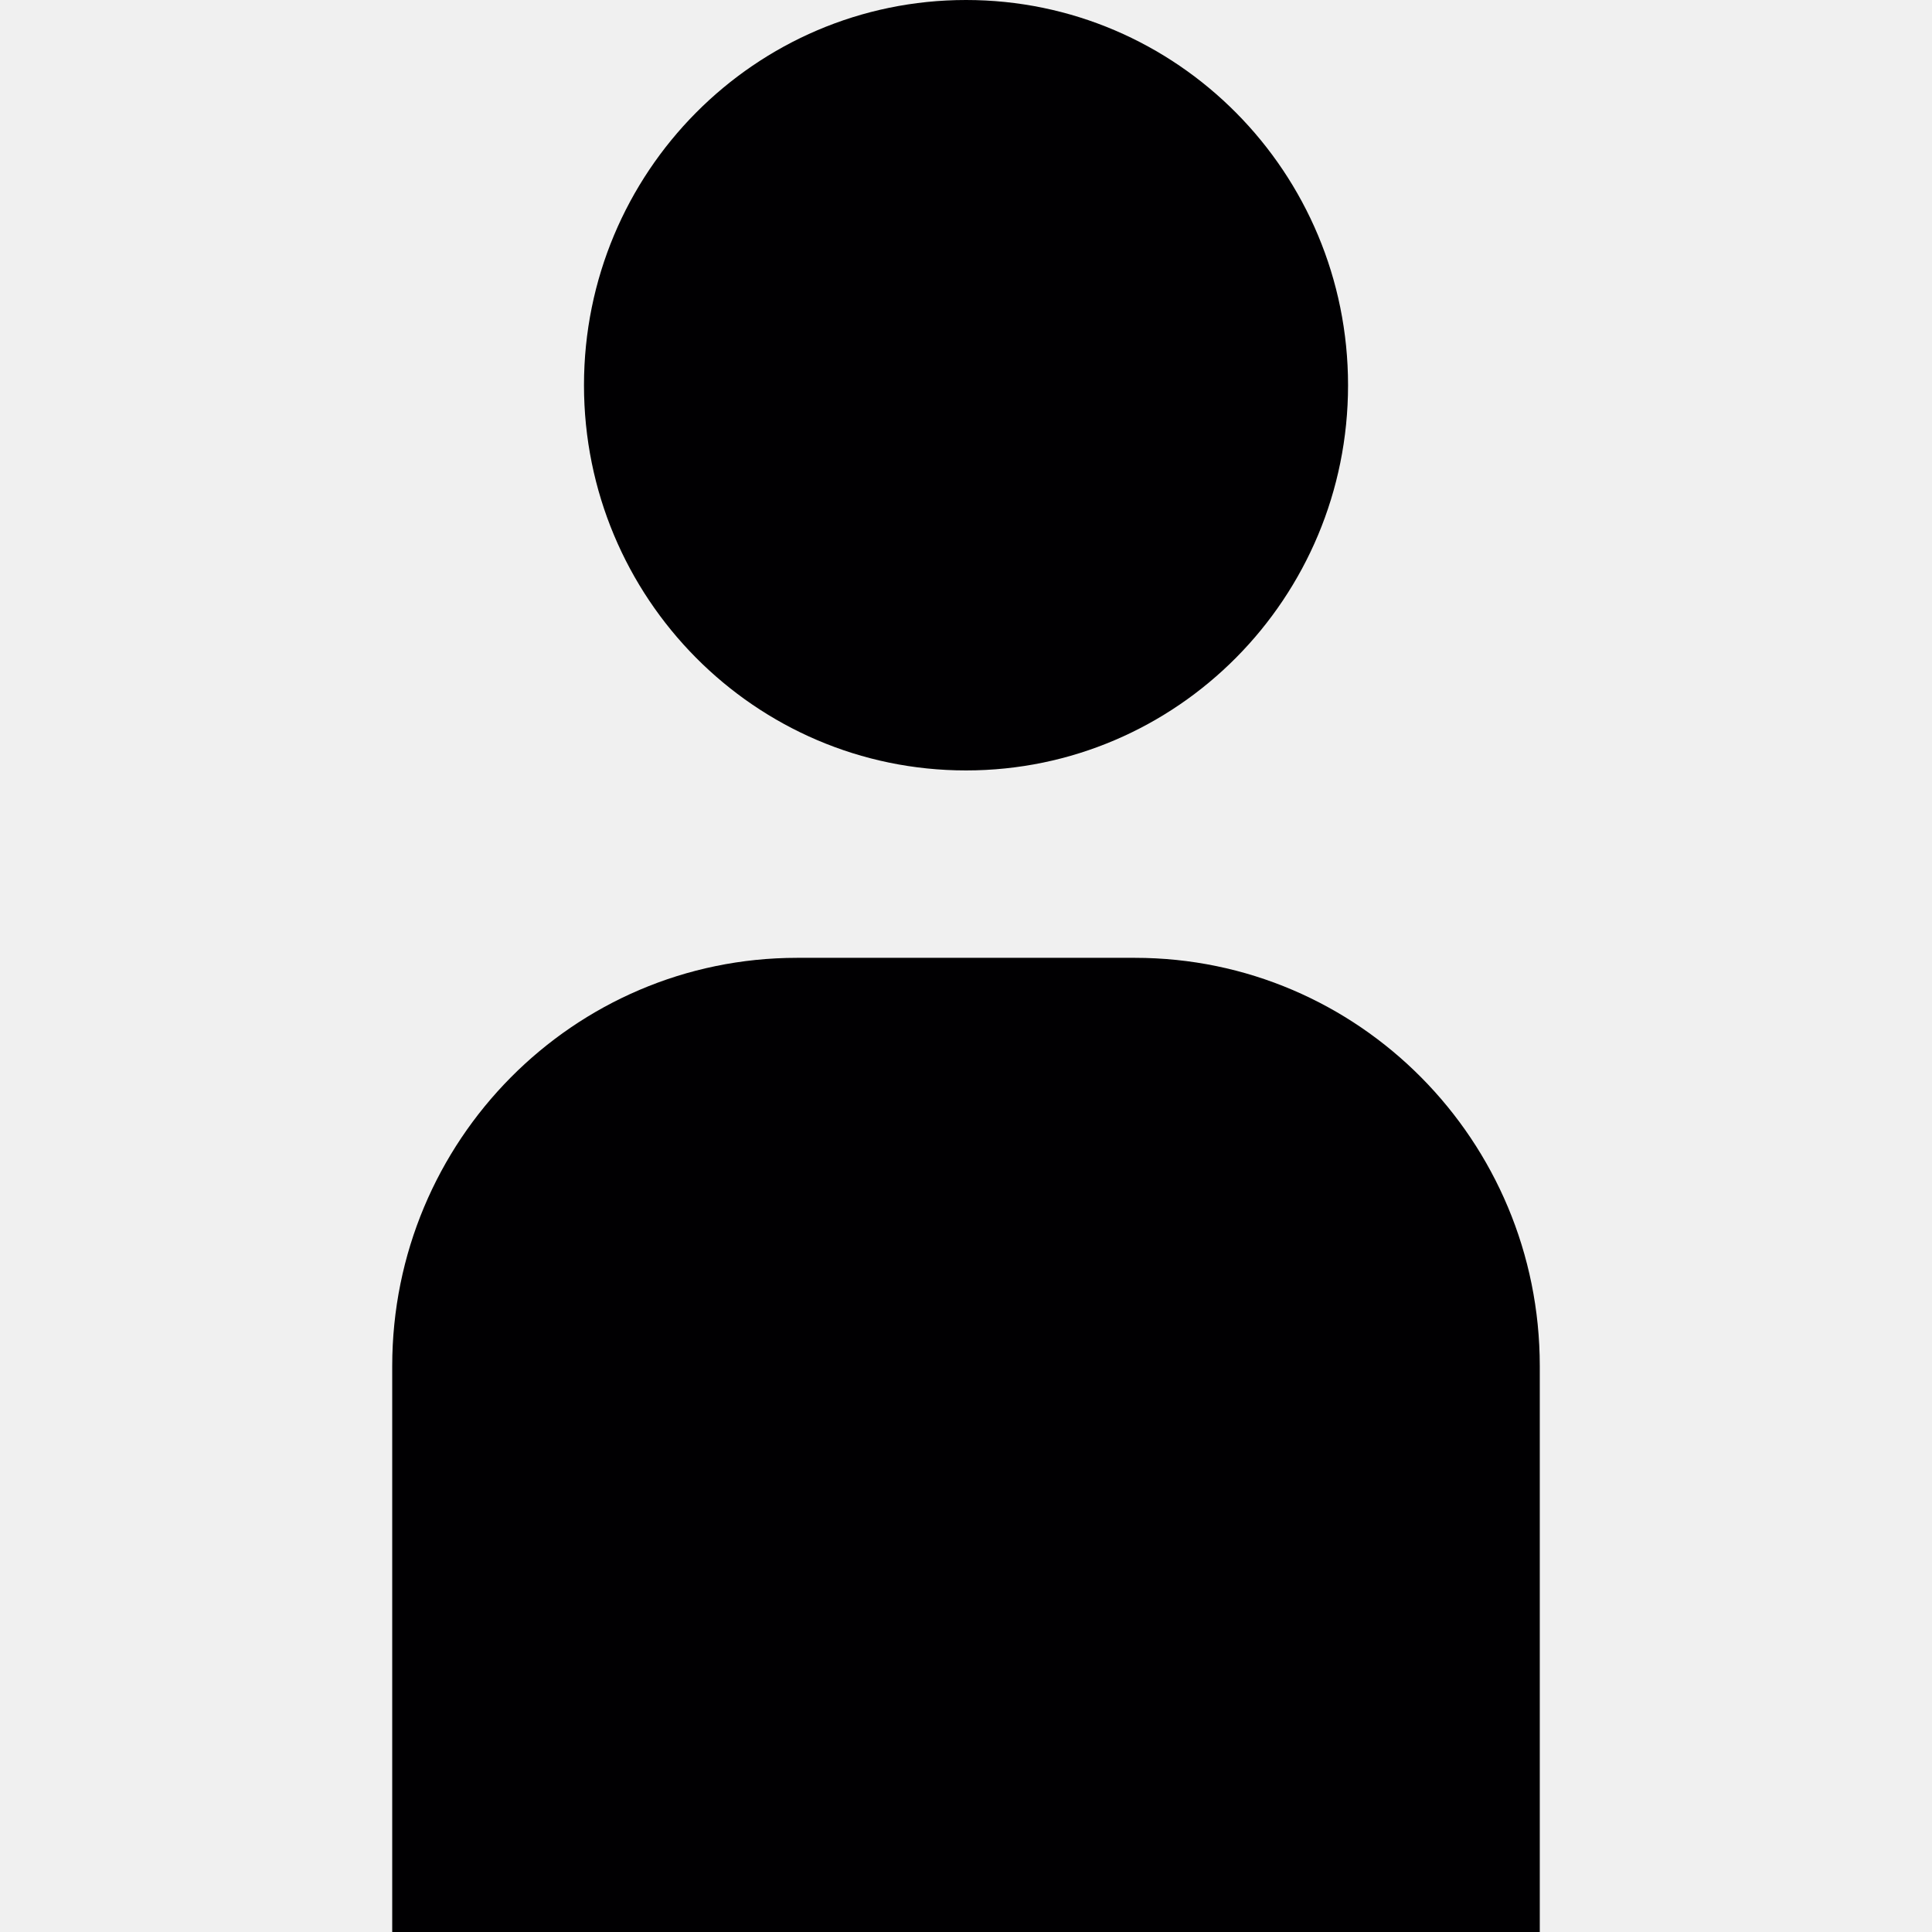
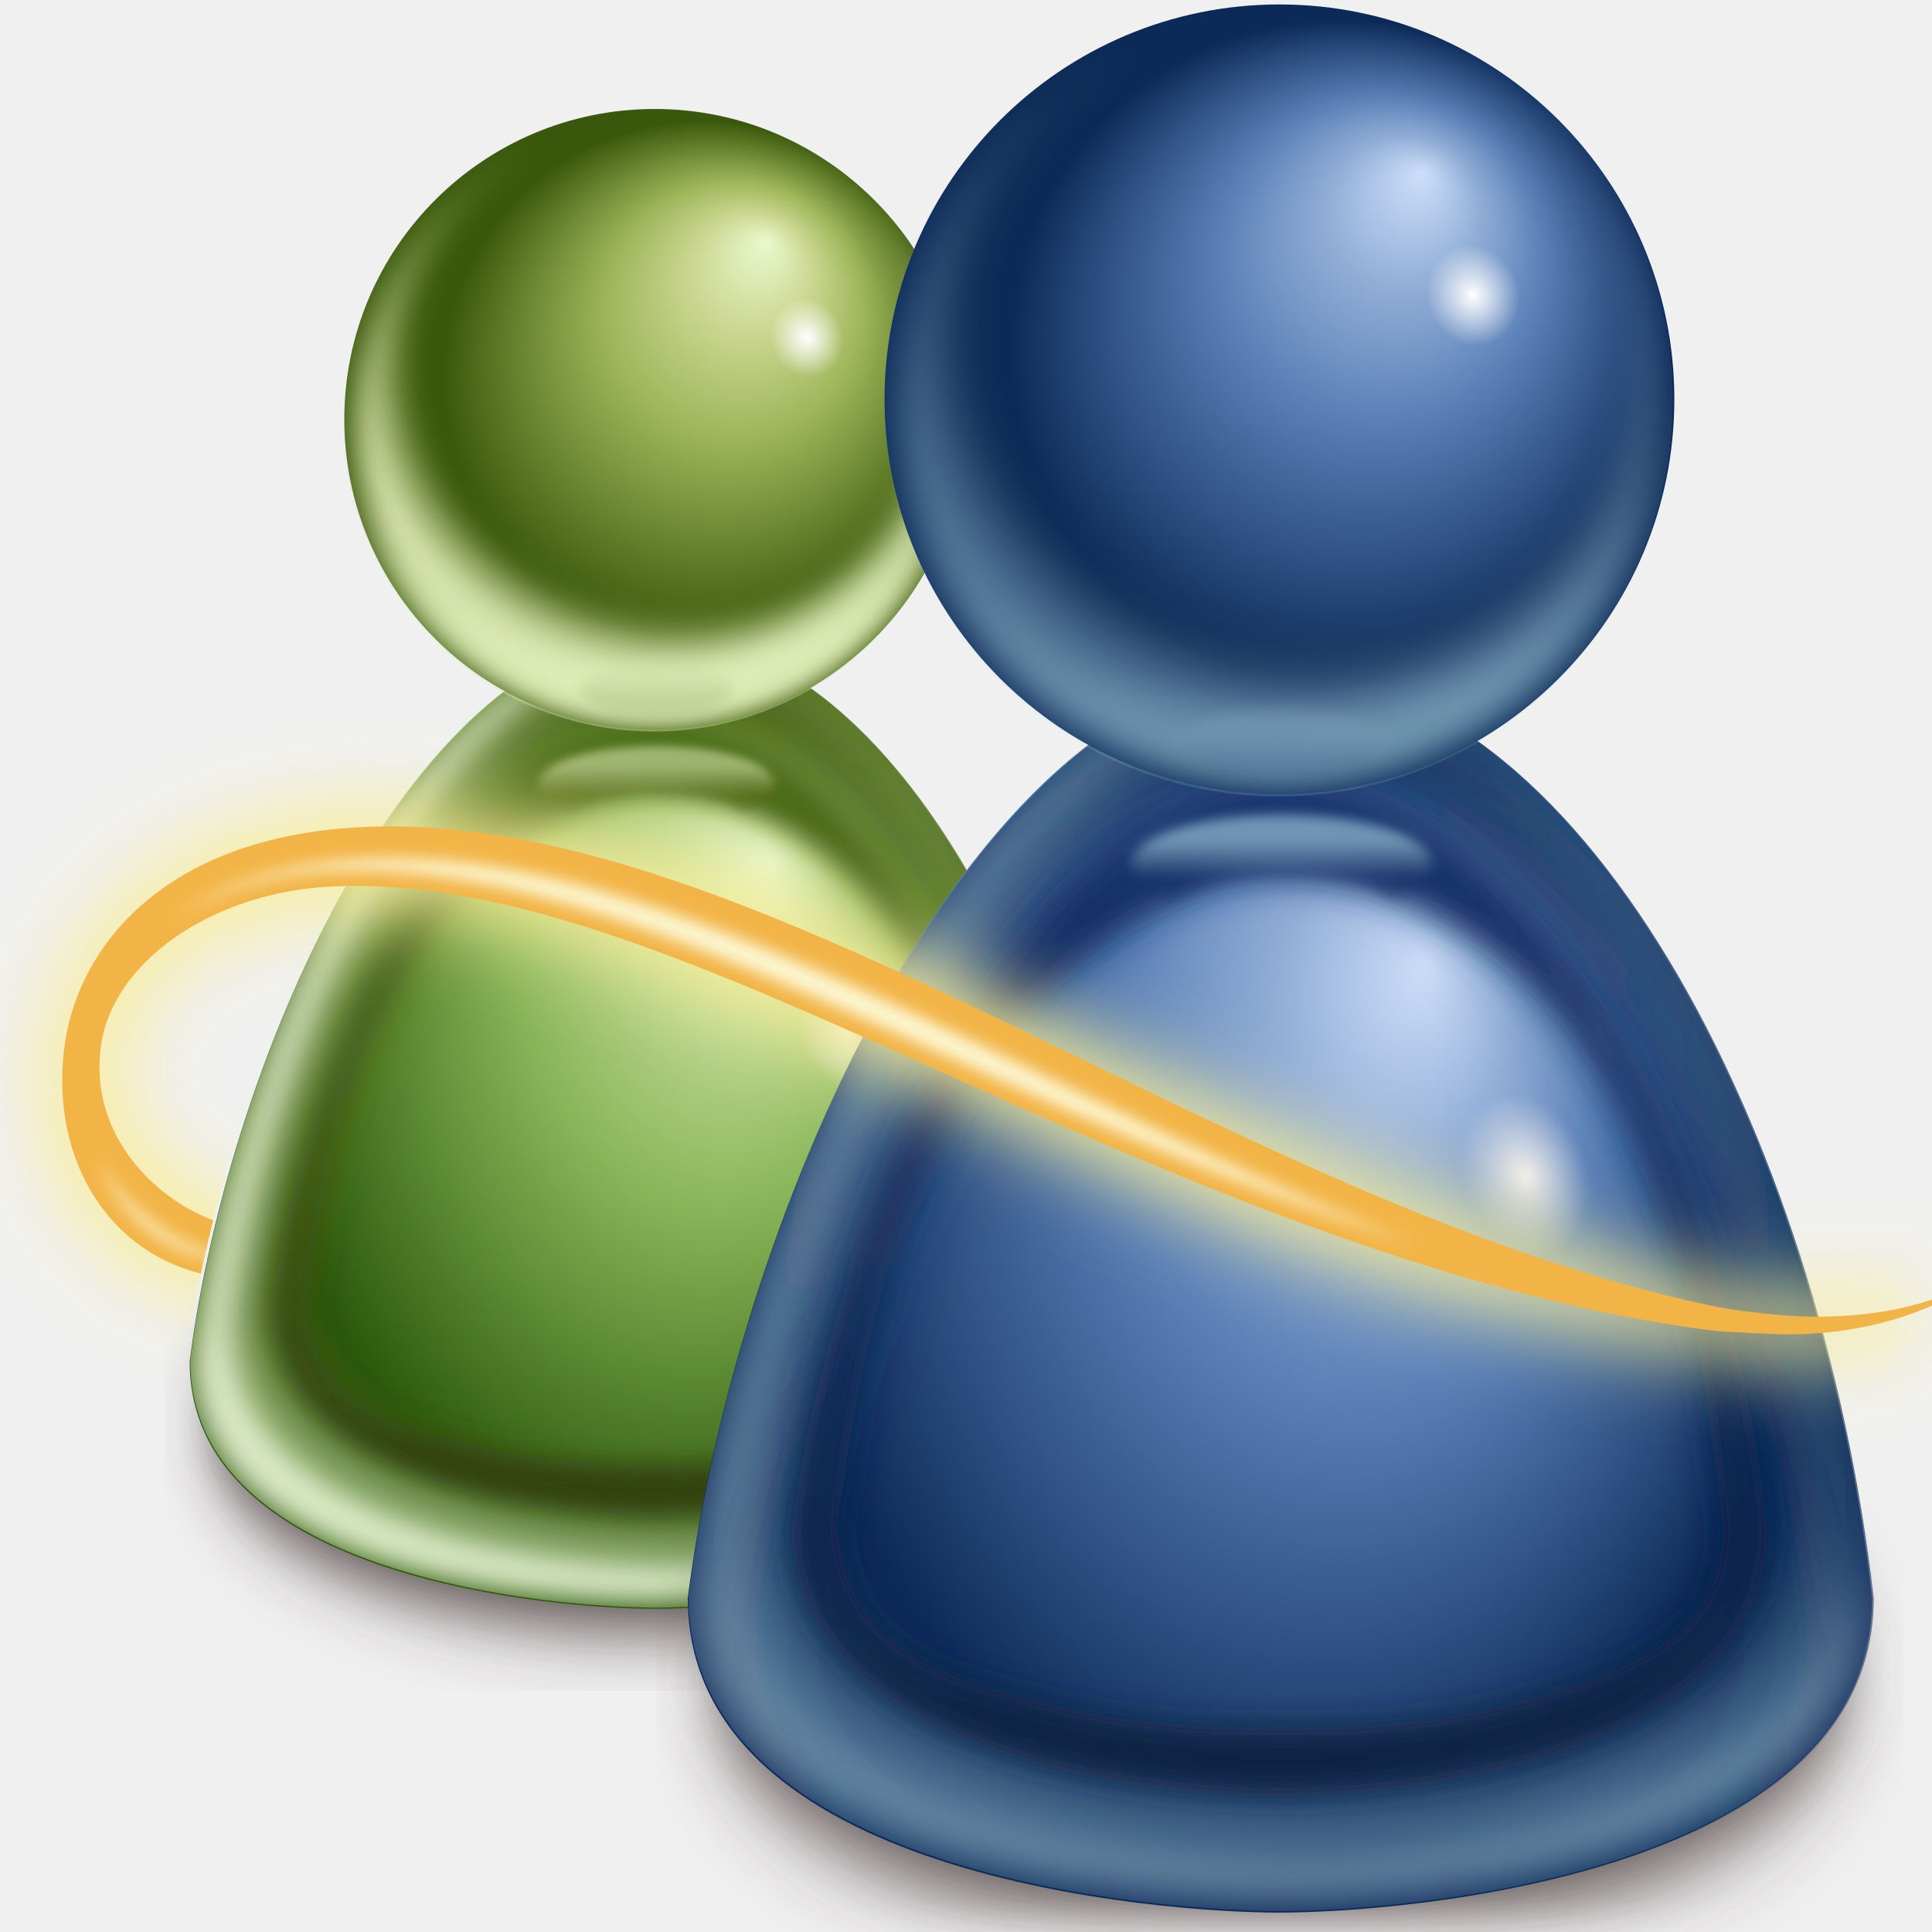
- <svg xmlns="http://www.w3.org/2000/svg" version="1.1" id="Capa_1" x="0px" y="0px" viewBox="0 0 60.671 60.671" style="enable-background:new 0 0 60.671 60.671;" xml:space="preserve">
-   <g>
-     <g>
-       <ellipse style="fill:#010002;" cx="30.336" cy="12.097" rx="11.997" ry="12.097" />
-       <path style="fill:#010002;" d="M35.64,30.079H25.031c-7.021,0-12.714,5.739-12.714,12.821v17.771h36.037V42.9    C48.354,35.818,42.661,30.079,35.64,30.079z" />
+ <svg xmlns="http://www.w3.org/2000/svg" xmlns:xlink="http://www.w3.org/1999/xlink" width="128" height="128">
+   <defs>
+     <path id="h" fill="#493a3a" d="M105.727 108.411c0 7.707-18.742 13.954-41.862 13.954-23.12 0-41.862-6.247-41.862-13.954 0-7.707 18.742-13.954 41.862-13.954 23.12 0 41.862 6.247 41.862 13.954z" filter="url(#a)" />
+     <path id="n" fill="#eafafe" d="M197.935 41.257c-19.099 0-34.345 35.892-37.575 63.181 0 19.19 29.795 21.181 37.368 21.181h.031c7.559 0 37.09-1.991 37.09-21.181-3.431-32.233-17.977-63.181-36.914-63.181zm2.094 2.156c14.86.568 27.52 25.914 30.664 52.649 0 16.018-24.562 17.618-30.871 17.618-6.321 0-31.118 1.342-31.118-14.675 2.695-22.777 15.384-55.592 31.325-55.592z" filter="url(#b)" opacity=".257" />
+     <path id="t" fill="url(#c)" d="M80.503 25.895c0 2.149-1.742 3.891-3.891 3.891s-3.891-1.742-3.891-3.891 1.742-3.891 3.891-3.891 3.891 1.742 3.891 3.891z" />
+     <path id="y" fill="url(#d)" d="M81.577 73.795c0 2.371-1.322 4.294-2.952 4.294-1.63 0-2.952-1.922-2.952-4.294s1.322-4.294 2.952-4.294c1.63 0 2.952 1.922 2.952 4.294z" filter="url(#e)" />
+   </defs>
+   <defs>
+     <radialGradient id="i" cx="65.092" cy="72.806" r="37.246" fx="74.383" fy="63.986" gradientTransform="matrix(.88578 0 0 1.23494 7.385541 -16.10624)" gradientUnits="userSpaceOnUse">
+       <stop offset="0" stop-color="#eaf9cd" />
+       <stop offset=".227" stop-color="#bcd792" />
+       <stop offset=".5" stop-color="#88b558" />
+       <stop offset="1" stop-color="#2c580c" />
+     </radialGradient>
+     <radialGradient xlink:href="#f" id="j" cx="64.195" cy="79.678" r="37.246" gradientTransform="matrix(.8588 0 0 1.25366 -118.0991 -11.05304)" gradientUnits="userSpaceOnUse" />
+     <radialGradient xlink:href="#f" id="s" cx="62.595" cy="33.484" r="25.032" fx="68.873" fy="20.031" gradientUnits="userSpaceOnUse" />
+     <radialGradient id="c" cx="76.612" cy="25.895" r="3.891" gradientUnits="userSpaceOnUse">
+       <stop offset="0" stop-color="#fff" />
+       <stop offset="1" stop-color="#fff" stop-opacity="0" />
+     </radialGradient>
+     <radialGradient id="u" cx="59.612" cy="32.668" r="29.959" gradientTransform="matrix(1.07321 0 0 1.00167 -3.089268 -.94553)" gradientUnits="userSpaceOnUse">
+       <stop offset="0" stop-color="#fff" stop-opacity="0" />
+       <stop offset=".5" stop-color="#f2efef" stop-opacity="0" />
+       <stop offset=".815" stop-color="#d2fc84" stop-opacity="0" />
+       <stop offset=".898" stop-color="#e7f0b9" stop-opacity=".498" />
+       <stop offset="1" stop-color="#e0ecb5" />
+     </radialGradient>
+     <radialGradient id="x" cx="55.369" cy="36.077" r="29.959" fx="54.839" fy="18.271" gradientTransform="matrix(1.07321 0 0 1.00167 -3.089268 -.94553)" gradientUnits="userSpaceOnUse">
+       <stop offset="0" stop-color="#fff" stop-opacity="0" />
+       <stop offset=".5" stop-color="#f2efef" stop-opacity="0" />
+       <stop offset=".867" stop-color="#4f6719" stop-opacity="0" />
+       <stop offset=".918" stop-color="#dff0b9" stop-opacity=".498" />
+       <stop offset="1" stop-color="#deecb5" />
+     </radialGradient>
+     <radialGradient id="d" cx="78.625" cy="73.795" r="2.952" gradientTransform="matrix(1 0 0 1.45455 0 -33.54297)" gradientUnits="userSpaceOnUse">
+       <stop offset="0" stop-color="#f3f0f0" />
+       <stop offset="1" stop-color="#f3f0f0" stop-opacity="0" />
+     </radialGradient>
+     <radialGradient xlink:href="#g" id="D" cx="65.092" cy="72.806" r="37.246" fx="74.383" fy="63.986" gradientTransform="matrix(.88578 0 0 1.23494 7.385541 -16.10624)" gradientUnits="userSpaceOnUse" />
+     <radialGradient xlink:href="#g" id="E" cx="64.195" cy="79.678" r="37.246" gradientTransform="matrix(.8588 0 0 1.25366 -118.0991 -11.05304)" gradientUnits="userSpaceOnUse" />
+     <radialGradient xlink:href="#g" id="G" cx="62.595" cy="33.484" r="25.032" fx="68.873" fy="20.031" gradientUnits="userSpaceOnUse" />
+     <radialGradient id="H" cx="59.612" cy="32.668" r="29.959" gradientTransform="matrix(1.07321 0 0 1.00167 -3.089268 -.94553)" gradientUnits="userSpaceOnUse">
+       <stop offset="0" stop-color="#fff" stop-opacity="0" />
+       <stop offset=".5" stop-color="#f2efef" stop-opacity="0" />
+       <stop offset=".815" stop-color="#d2fc84" stop-opacity="0" />
+       <stop offset=".898" stop-color="#b9d7f0" stop-opacity=".498" />
+       <stop offset="1" stop-color="#b5e5ec" />
+     </radialGradient>
+     <radialGradient id="I" cx="55.369" cy="36.077" r="29.959" fx="54.839" fy="18.271" gradientTransform="matrix(1.07321 0 0 1.00167 -3.089268 -.94553)" gradientUnits="userSpaceOnUse">
+       <stop offset="0" stop-color="#fff" stop-opacity="0" />
+       <stop offset=".5" stop-color="#f2efef" stop-opacity="0" />
+       <stop offset=".867" stop-color="#193767" stop-opacity="0" />
+       <stop offset=".918" stop-color="#b9d7f0" stop-opacity=".498" />
+       <stop offset="1" stop-color="#b5e5ec" />
+     </radialGradient>
+     <filter id="C" width="1.175" height="1.543" x="-.088" y="-.271">
+       <feGaussianBlur stdDeviation=".607" />
+     </filter>
+     <filter id="A" width="1.098" height="1.338" x="-.049" y="-.169">
+       <feGaussianBlur stdDeviation=".381" />
+     </filter>
+     <filter id="p">
+       <feGaussianBlur stdDeviation="1.158" />
+     </filter>
+     <filter id="a" width="1.107" height="1.322" x="-.054" y="-.161">
+       <feGaussianBlur stdDeviation="1.872" />
+     </filter>
+     <filter id="e">
+       <feGaussianBlur stdDeviation=".106" />
+     </filter>
+     <filter id="o">
+       <feGaussianBlur stdDeviation="1.952" />
+     </filter>
+     <filter id="b">
+       <feGaussianBlur stdDeviation=".976" />
+     </filter>
+     <filter id="l">
+       <feGaussianBlur stdDeviation="2.999" />
+     </filter>
+     <filter id="r">
+       <feGaussianBlur stdDeviation="1.191" />
+     </filter>
+     <filter id="w">
+       <feGaussianBlur stdDeviation="1.309" />
+     </filter>
+     <filter id="N">
+       <feGaussianBlur stdDeviation=".913" />
+     </filter>
+     <filter id="M" width="1.1" height="1.361" x="-.05" y="-.181">
+       <feGaussianBlur stdDeviation="5.02" />
+     </filter>
+     <linearGradient id="f">
+       <stop offset="0" stop-color="#eaf9cd" />
+       <stop offset=".227" stop-color="#ccd792" />
+       <stop offset=".5" stop-color="#9db558" />
+       <stop offset="1" stop-color="#3a580c" />
+     </linearGradient>
+     <linearGradient id="g">
+       <stop offset="0" stop-color="#cddff9" />
+       <stop offset=".227" stop-color="#92aed7" />
+       <stop offset=".5" stop-color="#587eb5" />
+       <stop offset="1" stop-color="#0c2a58" />
+     </linearGradient>
+     <linearGradient id="q" x1="75.631" x2="75.631" y1="115.035" y2="36.603" gradientUnits="userSpaceOnUse">
+       <stop offset="0" stop-color="#31420a" />
+       <stop offset="1" stop-color="#50731b" />
+     </linearGradient>
+     <linearGradient id="z" x1="63.062" x2="63.061" y1="48.772" y2="46.803" gradientTransform="matrix(1.12445 0 0 1.17964 -6.863662 .872251)" gradientUnits="userSpaceOnUse">
+       <stop offset="0" stop-color="#586918" />
+       <stop offset="1" stop-color="#daebb4" />
+     </linearGradient>
+     <linearGradient id="B" x1="63.061" x2="63.061" y1="49.137" y2="46.289" gradientUnits="userSpaceOnUse">
+       <stop offset="0" stop-color="#61873a" />
+       <stop offset="1" stop-color="#cfd8a0" />
+     </linearGradient>
+     <linearGradient id="F" x1="75.631" x2="75.631" y1="115.035" y2="36.603" gradientUnits="userSpaceOnUse">
+       <stop offset="0" stop-color="#0a2042" />
+       <stop offset="1" stop-color="#1b3473" />
+     </linearGradient>
+     <linearGradient id="J" x1="63.062" x2="63.061" y1="48.772" y2="46.803" gradientTransform="matrix(1.12445 0 0 1.17964 -6.863662 .872251)" gradientUnits="userSpaceOnUse">
+       <stop offset="0" stop-color="#183069" />
+       <stop offset="1" stop-color="#b4dfeb" />
+     </linearGradient>
+     <linearGradient id="K" x1="63.061" x2="63.061" y1="49.137" y2="46.289" gradientUnits="userSpaceOnUse">
+       <stop offset="0" stop-color="#3a5787" />
+       <stop offset="1" stop-color="#a0c3d8" />
+     </linearGradient>
+     <clipPath id="m">
+       <path d="M212.537 102.633c0 18.646 29.363 20.996 36.721 20.996h.007c7.344 0 36.764-2.35 36.764-20.996-3.333-31.319-18.375-61.789-36.775-61.789-18.557 0-33.58 35.274-36.718 61.789z" />
+     </clipPath>
+     <clipPath id="k">
+       <path d="M-99.715 102.633c0 18.646 29.363 20.996 36.721 20.996h.007c7.344 0 36.764-2.35 36.764-20.996-3.333-31.319-18.375-61.789-36.775-61.789-18.557 0-33.58 35.274-36.718 61.789z" />
+     </clipPath>
+     <clipPath id="v">
+       <path d="M88 37.279a29.959 29.959 0 1 1-59.917 0 29.959 29.959 0 1 1 59.917 0z" />
+     </clipPath>
+     <clipPath id="L">
+       <path d="m246.82 128.986-19.994 109.503-90.187-167.827L278.904 5.637 508.612 75.28l-11.233 64.588-48.862 62.341L256.017 97.816c-4.271 10.076-7.012 20.125-9.197 31.171z" />
+     </clipPath>
+   </defs>
+   <path fill="#fff" fill-opacity=".757" d="M138.513-135.316v-.817z" />
+   <g transform="translate(-8.602747 5.998533) scale(.81325)">
+     <use xlink:href="#h" filter="url(#a)" transform="matrix(.86106 0 0 1.1808 8.993186 -19.44125)" />
+     <g fill-rule="evenodd">
+       <path fill="url(#i)" d="M26.031 103.546c0 17.887 30.299 20.141 37.892 20.141h.007c7.579 0 37.936-2.254 37.936-20.141-3.44-30.043-18.96-59.273-37.947-59.273-19.149 0-34.65 33.838-37.888 59.273z" />
+       <path fill="url(#j)" d="M-63 36.344c-19.566 0-35.41 37.2-38.719 65.156 0 18.431 27.206 21.75 37 22.094-8.487-.34-31-3.265-31-18.688C-92.922 81.274-79.54 49.844-63 49.844c16.4 0 29.81 27.148 32.781 55.062 0 15.44-22.602 18.353-31.062 18.688 9.788-.344 37.062-3.663 37.062-22.094C-27.733 68.479-43.599 36.344-63 36.344z" clip-path="url(#k)" filter="url(#l)" transform="matrix(1.03188 0 0 .95927 129.0276 5.092789)" />
+       <g clip-path="url(#m)" transform="matrix(1.03188 0 0 .95927 -193.234 4.996861)">
+         <use xlink:href="#n" filter="url(#b)" opacity=".257" transform="translate(57.59765 1.286593) scale(.9685)" />
+         <path fill="#e7f8bd" d="M198.967 41.36c-19.099 0-34.862 35.789-38.091 63.077 0 19.19 29.175 20.561 36.749 20.561h.031c7.559 0 37.812-1.371 37.812-20.561-3.431-32.233-17.564-63.077-36.501-63.077zm.936.962c15.754 1.001 29.934 27.818 33.159 56.147 0 16.979-26.781 20.51-33.469 20.51-6.7 0-33.437-3.532-33.438-20.51 2.857-24.144 16.85-56.147 33.747-56.147z" filter="url(#o)" opacity=".401" transform="translate(57.59765 1.286593) scale(.9685)" />
+         <path fill="#f4ffe4" fill-opacity=".797" d="M197.625 41.36c-19.099 0-34.139 35.789-37.368 63.077 0 19.19 29.795 21.284 37.368 21.284h.031c7.559 0 37.296-2.094 37.296-21.284-.046-.436-.105-.876-.156-1.312-2.213 16.126-28.061 19.447-35.077 19.527-7.017.08-36.961-2.021-36.338-21.714 2.994-25.297 17.734-58.245 35.307-59.515-.351-.022-.709-.062-1.062-.062z" filter="url(#p)" transform="translate(57.59765 1.286593) scale(.9685)" />
+       </g>
+       <path fill="url(#q)" d="M64 45.281c-5.384.331-9.668 2.877-13.219 6.406S44.424 59.731 42 64.031c-5.652 10.603-9.57 23.942-10.938 35.5.003.01.003.021 0 .031l-.031.062v.094c0 4.389 1.783 7.963 4.469 10.625 2.686 2.663 6.264 4.483 9.938 5.781 7.348 2.596 15.249 3.094 18.562 3.094h.031c3.307 0 11.236-.498 18.594-3.094 3.679-1.298 7.246-3.119 9.938-5.781 2.69-2.662 4.469-6.235 4.469-10.625V99.625L97 99.562c-.003-.01-.003-.021 0-.031-1.448-13.6-5.413-26.979-11.094-37.094C80.226 52.323 72.717 45.281 64 45.281zm-.75 7.165c.251-.011.501 0 .75 0 7.954-0 16.548 4.745 21.969 14.397C91.377 76.473 92.588 86.615 94 99.812c.004.034-.001.056 0 .062-.066 3.882-1.58 6.396-3.875 8.188s-5.351 2.869-8.5 3.875c-6.818 2.405-14.617 2.344-17.594 2.344H64c-2.979 0-10.762.051-17.562-2.344-.01-.002-.021.002-.031 0-3.38-.791-6.311-1.95-8.469-3.844-2.164-1.9-3.556-4.553-3.875-8.25C35.388 88.709 37.238 78.165 42.656 68 46.764 60.612 55.464 52.785 63.25 52.446z" filter="url(#r)" transform="matrix(.94676 0 0 .88015 3.325923 11.28728)" />
    </g>
+     <path fill="url(#s)" d="M88 37.279c0 16.546-13.413 29.959-29.959 29.959-16.546 0-29.959-13.413-29.959-29.959S41.496 7.32 58.041 7.32C74.587 7.32 88 20.733 88 37.279z" transform="translate(14.92766 -4.675812) scale(.84403)" />
+     <use xlink:href="#t" transform="matrix(.71416 -.2535 .28234 .7954 14.27722 18.94888)" />
+     <path fill="url(#u)" d="M86.876 37.279c0 15.925-12.91 28.835-28.835 28.835-15.925 0-28.835-12.91-28.835-28.835S42.116 8.445 58.041 8.445c.106 0 .213.001.319.002l-.319 28.833z" clip-path="url(#v)" filter="url(#w)" transform="translate(14.92766 -4.675812) scale(.84403)" />
+     <path fill="url(#x)" d="M87.326 37.279c0 16.173-13.111 29.284-29.284 29.284-16.173 0-29.284-13.111-29.284-29.284S41.868 7.995 58.041 7.995c16.173 0 29.284 13.111 29.284 29.284z" clip-path="url(#v)" filter="url(#w)" transform="translate(14.81655 -4.675812) scale(.84403)" />
+     <use xlink:href="#y" filter="url(#e)" transform="matrix(1.2678 -.33664 .36212 1.1786 -46.76322 15.95727)" />
+     <path fill="url(#z)" d="M64.031 54.375c-5.163 0-9.344 1.409-9.344 3.156 0 .874 1.057 1.677 2.75 2.25 1.908-1.396 4.269-1.619 6.812-1.619 2.486 0 4.772.186 6.656 1.525 1.536-.564 2.5-1.329 2.5-2.156 0-1.747-4.212-3.156-9.375-3.156z" filter="url(#A)" opacity=".569" transform="matrix(1.03041 0 0 1 -1.947686 -1)" />
+     <path fill="url(#B)" d="M71.379 48.034c0 1.482-3.724 2.683-8.319 2.683s-8.319-1.201-8.319-2.683 3.724-2.683 8.319-2.683 8.319 1.201 8.319 2.683z" filter="url(#C)" opacity=".223" transform="matrix(.75134 0 0 .78822 16.66492 10.87183)" />
  </g>
-   <g>
- </g>
-   <g>
- </g>
-   <g>
- </g>
-   <g>
- </g>
-   <g>
- </g>
-   <g>
- </g>
-   <g>
- </g>
-   <g>
- </g>
-   <g>
- </g>
-   <g>
- </g>
-   <g>
- </g>
-   <g>
- </g>
-   <g>
- </g>
-   <g>
- </g>
-   <g>
- </g>
+   <g transform="translate(18.63432 -1.260264) scale(1.03467)">
+     <use xlink:href="#h" filter="url(#a)" transform="matrix(.86106 0 0 1.1808 8.993186 -19.44125)" />
+     <g fill-rule="evenodd">
+       <path fill="url(#D)" d="M26.031 103.546c0 17.887 30.299 20.141 37.892 20.141h.007c7.579 0 37.936-2.254 37.936-20.141-3.44-30.043-18.96-59.273-37.947-59.273-19.149 0-34.65 33.838-37.888 59.273z" />
+       <path fill="url(#E)" d="M-63 36.344c-19.566 0-35.41 37.2-38.719 65.156 0 18.431 27.206 21.75 37 22.094-8.487-.34-31-3.265-31-18.688C-92.922 81.274-79.54 49.844-63 49.844c16.4 0 29.81 27.148 32.781 55.062 0 15.44-22.602 18.353-31.062 18.688 9.788-.344 37.062-3.663 37.062-22.094C-27.733 68.479-43.599 36.344-63 36.344z" clip-path="url(#k)" filter="url(#l)" transform="matrix(1.03188 0 0 .95927 129.0276 5.092789)" />
+       <g clip-path="url(#m)" transform="matrix(1.03188 0 0 .95927 -193.234 4.996861)">
+         <use xlink:href="#n" filter="url(#b)" opacity=".257" transform="translate(57.59765 1.286593) scale(.9685)" />
+         <path fill="#bdf2f8" d="M198.967 41.36c-19.099 0-34.862 35.789-38.091 63.077 0 19.19 29.175 20.561 36.749 20.561h.031c7.559 0 37.812-1.371 37.812-20.561-3.431-32.233-17.564-63.077-36.501-63.077zm.936.962c15.754 1.001 29.934 27.818 33.159 56.147 0 16.979-26.781 20.51-33.469 20.51-6.7 0-33.437-3.532-33.438-20.51 2.857-24.144 16.85-56.147 33.747-56.147z" filter="url(#o)" opacity=".235" transform="translate(57.59765 1.286593) scale(.9685)" />
+         <path fill="#e4feff" fill-opacity=".797" d="M197.625 41.36c-19.099 0-34.139 35.789-37.368 63.077 0 19.19 29.795 21.284 37.368 21.284h.031c7.559 0 37.296-2.094 37.296-21.284-.046-.436-.105-.876-.156-1.312-2.213 16.126-28.061 19.447-35.077 19.527-7.017.08-36.961-2.021-36.338-21.714 2.994-25.297 17.734-58.245 35.307-59.515-.351-.022-.709-.062-1.062-.062z" filter="url(#p)" opacity=".288" transform="translate(57.59765 1.286593) scale(.9685)" />
+       </g>
+       <path fill="url(#F)" d="M64 45.281c-5.384.331-9.668 2.877-13.219 6.406S44.424 59.731 42 64.031c-5.652 10.603-9.57 23.942-10.938 35.5.003.01.003.021 0 .031l-.031.062v.094c0 4.389 1.783 7.963 4.469 10.625 2.686 2.663 6.264 4.483 9.938 5.781 7.348 2.596 15.249 3.094 18.562 3.094h.031c3.307 0 11.236-.498 18.594-3.094 3.679-1.298 7.246-3.119 9.938-5.781 2.69-2.662 4.469-6.235 4.469-10.625V99.625L97 99.562c-.003-.01-.003-.021 0-.031-1.448-13.6-5.413-26.979-11.094-37.094C80.226 52.323 72.717 45.281 64 45.281zm-.75 7.165c.251-.011.501 0 .75 0 7.954-0 16.548 4.745 21.969 14.397C91.377 76.473 92.588 86.615 94 99.812c.004.034-.001.056 0 .062-.066 3.882-1.58 6.396-3.875 8.188s-5.351 2.869-8.5 3.875c-6.818 2.405-14.617 2.344-17.594 2.344H64c-2.979 0-10.762.051-17.562-2.344-.01-.002-.021.002-.031 0-3.38-.791-6.311-1.95-8.469-3.844-2.164-1.9-3.556-4.553-3.875-8.25C35.388 88.709 37.238 78.165 42.656 68 46.764 60.612 55.464 52.785 63.25 52.446z" filter="url(#r)" transform="matrix(.94676 0 0 .88015 3.325923 11.28728)" />
+     </g>
+     <path fill="url(#G)" d="M88 37.279c0 16.546-13.413 29.959-29.959 29.959-16.546 0-29.959-13.413-29.959-29.959S41.496 7.32 58.041 7.32C74.587 7.32 88 20.733 88 37.279z" transform="translate(14.92766 -4.675812) scale(.84403)" />
+     <use xlink:href="#t" transform="matrix(.71416 -.2535 .28234 .7954 14.27722 18.94888)" />
+     <path fill="url(#H)" d="M86.876 37.279c0 15.925-12.91 28.835-28.835 28.835-15.925 0-28.835-12.91-28.835-28.835S42.116 8.445 58.041 8.445c.106 0 .213.001.319.002l-.319 28.833z" clip-path="url(#v)" filter="url(#w)" opacity=".407" transform="translate(14.92766 -4.675812) scale(.84403)" />
+     <path fill="url(#I)" d="M87.326 37.279c0 16.173-13.111 29.284-29.284 29.284-16.173 0-29.284-13.111-29.284-29.284S41.868 7.995 58.041 7.995c16.173 0 29.284 13.111 29.284 29.284z" clip-path="url(#v)" filter="url(#w)" opacity=".354" transform="translate(14.81655 -4.675812) scale(.84403)" />
+     <use xlink:href="#y" filter="url(#e)" transform="matrix(1.2678 -.33664 .36212 1.1786 -46.76322 15.95727)" />
+     <path fill="url(#J)" d="M64.031 54.375c-5.163 0-9.344 1.409-9.344 3.156 0 .874 1.057 1.677 2.75 2.25 1.908-1.396 4.269-1.619 6.812-1.619 2.486 0 4.772.186 6.656 1.525 1.536-.564 2.5-1.329 2.5-2.156 0-1.747-4.212-3.156-9.375-3.156z" filter="url(#A)" opacity=".569" transform="matrix(1.03041 0 0 1 -1.947686 -1)" />
+     <path fill="url(#K)" d="M71.379 48.034c0 1.482-3.724 2.683-8.319 2.683s-8.319-1.201-8.319-2.683 3.724-2.683 8.319-2.683 8.319 1.201 8.319 2.683z" filter="url(#C)" opacity=".223" transform="matrix(.75134 0 0 .78822 16.66492 10.87183)" />
+   </g>
+   <g clip-path="url(#L)" transform="translate(-121.1076 16.50874) scale(.54278)">
+     <path fill="#f8ed99" d="M439.719 252.781c-23.841 1.557-35.229 15.307-37.219 27.938-1.272 8.072.356 15.869 4.562 21.781s11.032 9.851 19.5 10.156A2.355 2.355 0 0 0 429 310.312v-6.469a2.355 2.355 0 0 0-2.312-2.344c-2.155-.035-6.689-1.86-10.094-5.219s-5.843-7.98-5.156-13.875c.511-4.388 3.383-8.635 8.031-11.906s11.009-5.5 17.969-5.844c3.761-.186 7.643.036 11.656.562 22.609 2.969 49.046 16.54 78.125 29.188 24.641 10.717 51.066 20.808 77.375 24.344 2.782.374 5.748.367 8.219.5 11.903.64 24.464-3.045 30.031-10.469a2.355 2.355 0 0 0-3.75-2.844c-1.773 2.312-5.392 4.268-9.969 5.375s-10.017 1.408-15.156.938c-2.593-.237-5.475-.601-7.938-1.125-27.332-5.817-54.53-19.398-80.688-32.062s-51.264-24.445-74.969-26.219c-3.589-.269-7.148-.292-10.656-.062z" filter="url(#M)" transform="translate(-173.6327 -184.4011)" />
+     <path fill="#f2b447" d="M467.248 122.862c-4.683 6.246-16.748 10.144-28.021 9.538-2.555-.138-5.47-.18-8.029-.524-25.929-3.484-52.197-13.47-76.767-24.157-28.987-12.607-55.456-26.319-78.737-29.376-4.13-.542-8.16-.749-12.085-.556-14.771.729-26.998 9.375-28.214 19.806-1.558 13.373 11.24 21.613 17.548 21.717v6.476c-15.604-.562-24.205-14.156-21.832-29.22 1.821-11.558 12.046-24.455 35.057-25.959 3.395-.222 6.835-.187 10.32.074 46.093 3.449 99.831 46.436 155.33 58.248 2.615.557 5.577.901 8.22 1.143 10.759.986 22.639-1.248 27.211-7.21z" />
+     <path fill="#fcf7d1" d="M440.062 258.031c-9.906.647-16.999 3.476-22.094 7.25 5.344-3.352 11.951-5.518 19.188-5.875 4.13-.204 8.35.001 12.625.562 24.115 3.167 50.658 17.036 79.531 29.594 13.199 5.741 26.858 11.163 40.625 15.562-15.999-6.385-31.689-13.96-46.875-21.312-26.111-12.642-50.862-24.055-73.094-25.719-3.355-.251-6.653-.275-9.906-.062zm-31.125 36.688c.643 1.701 1.43 3.302 2.438 4.719 2.802 3.939 6.96 6.616 12.375 7.531v-.625c-3.637-.821-7.495-2.978-10.875-6.312-1.513-1.493-2.813-3.323-3.938-5.312z" filter="url(#N)" transform="translate(-173.7143 -183.5195)" />
+   </g>
</svg>
